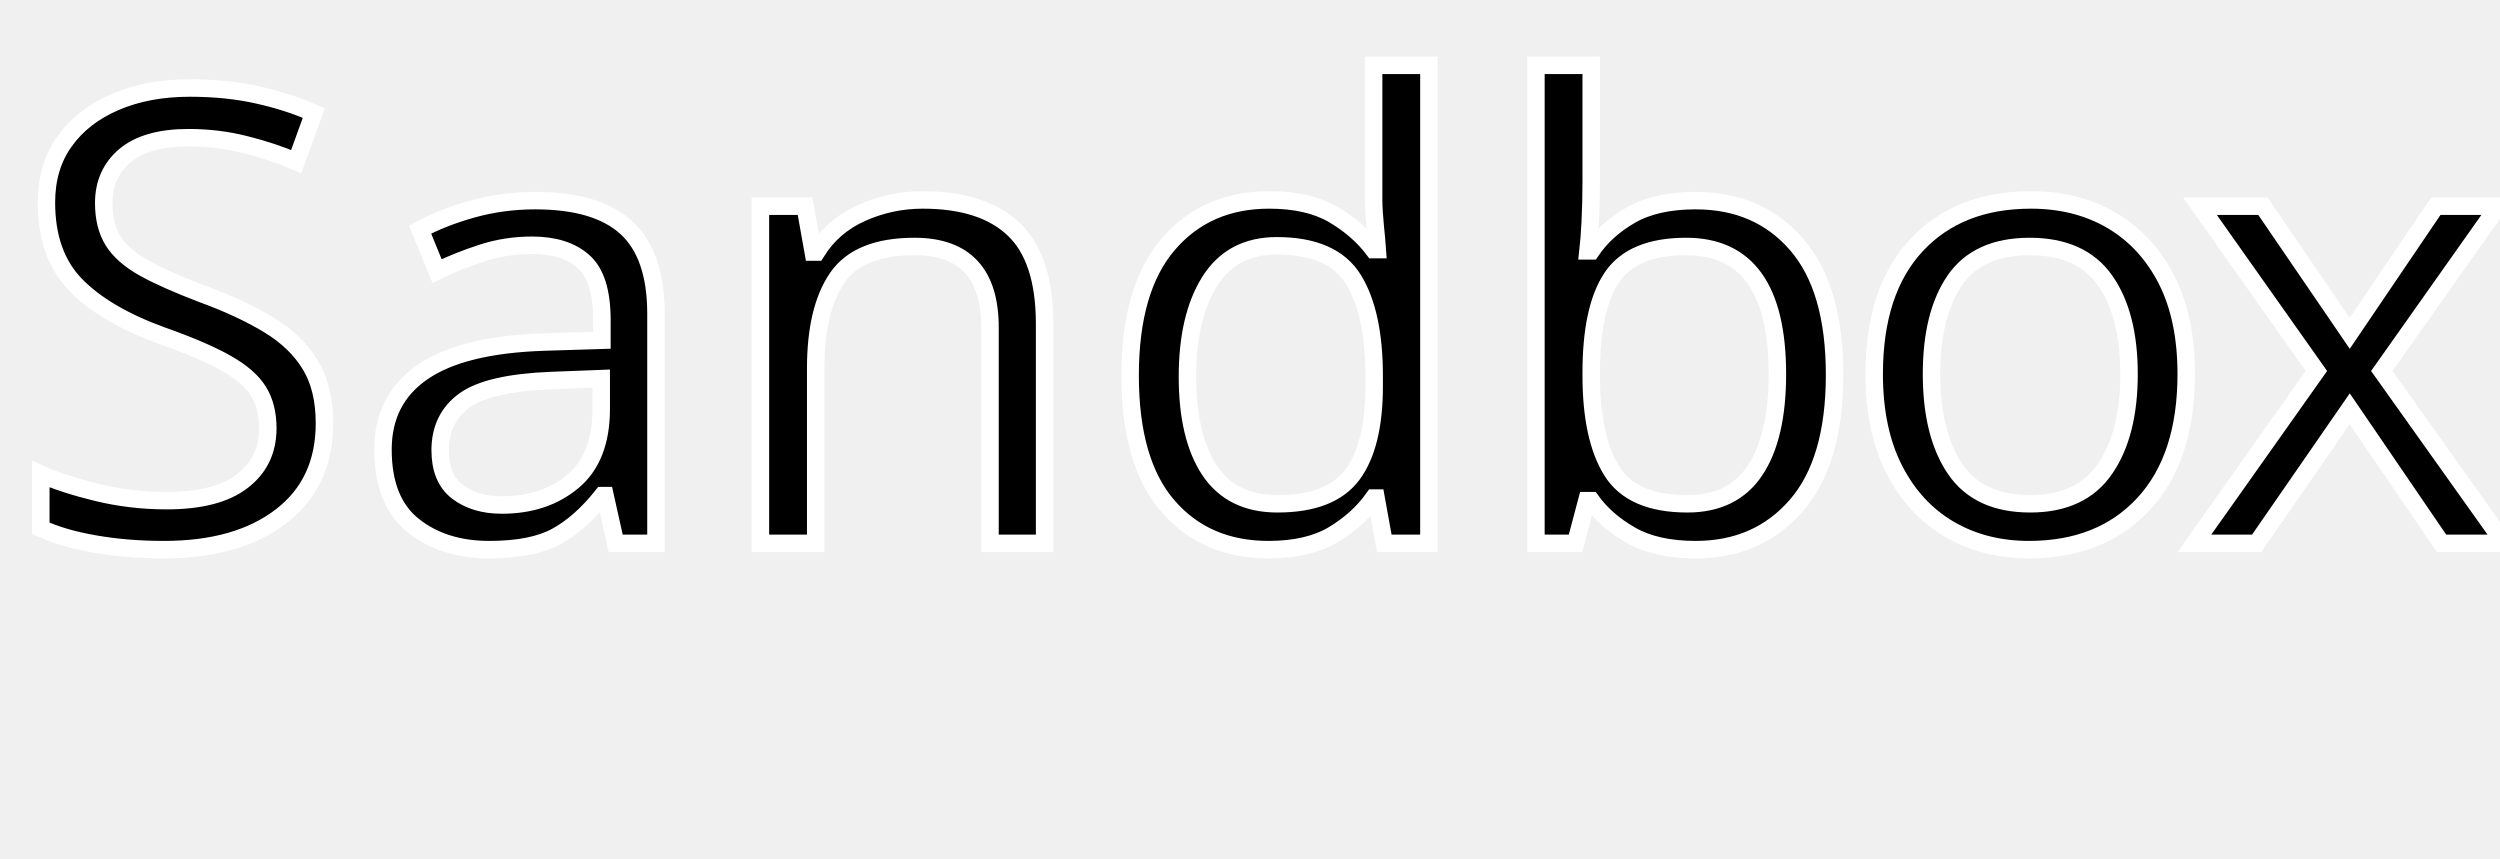
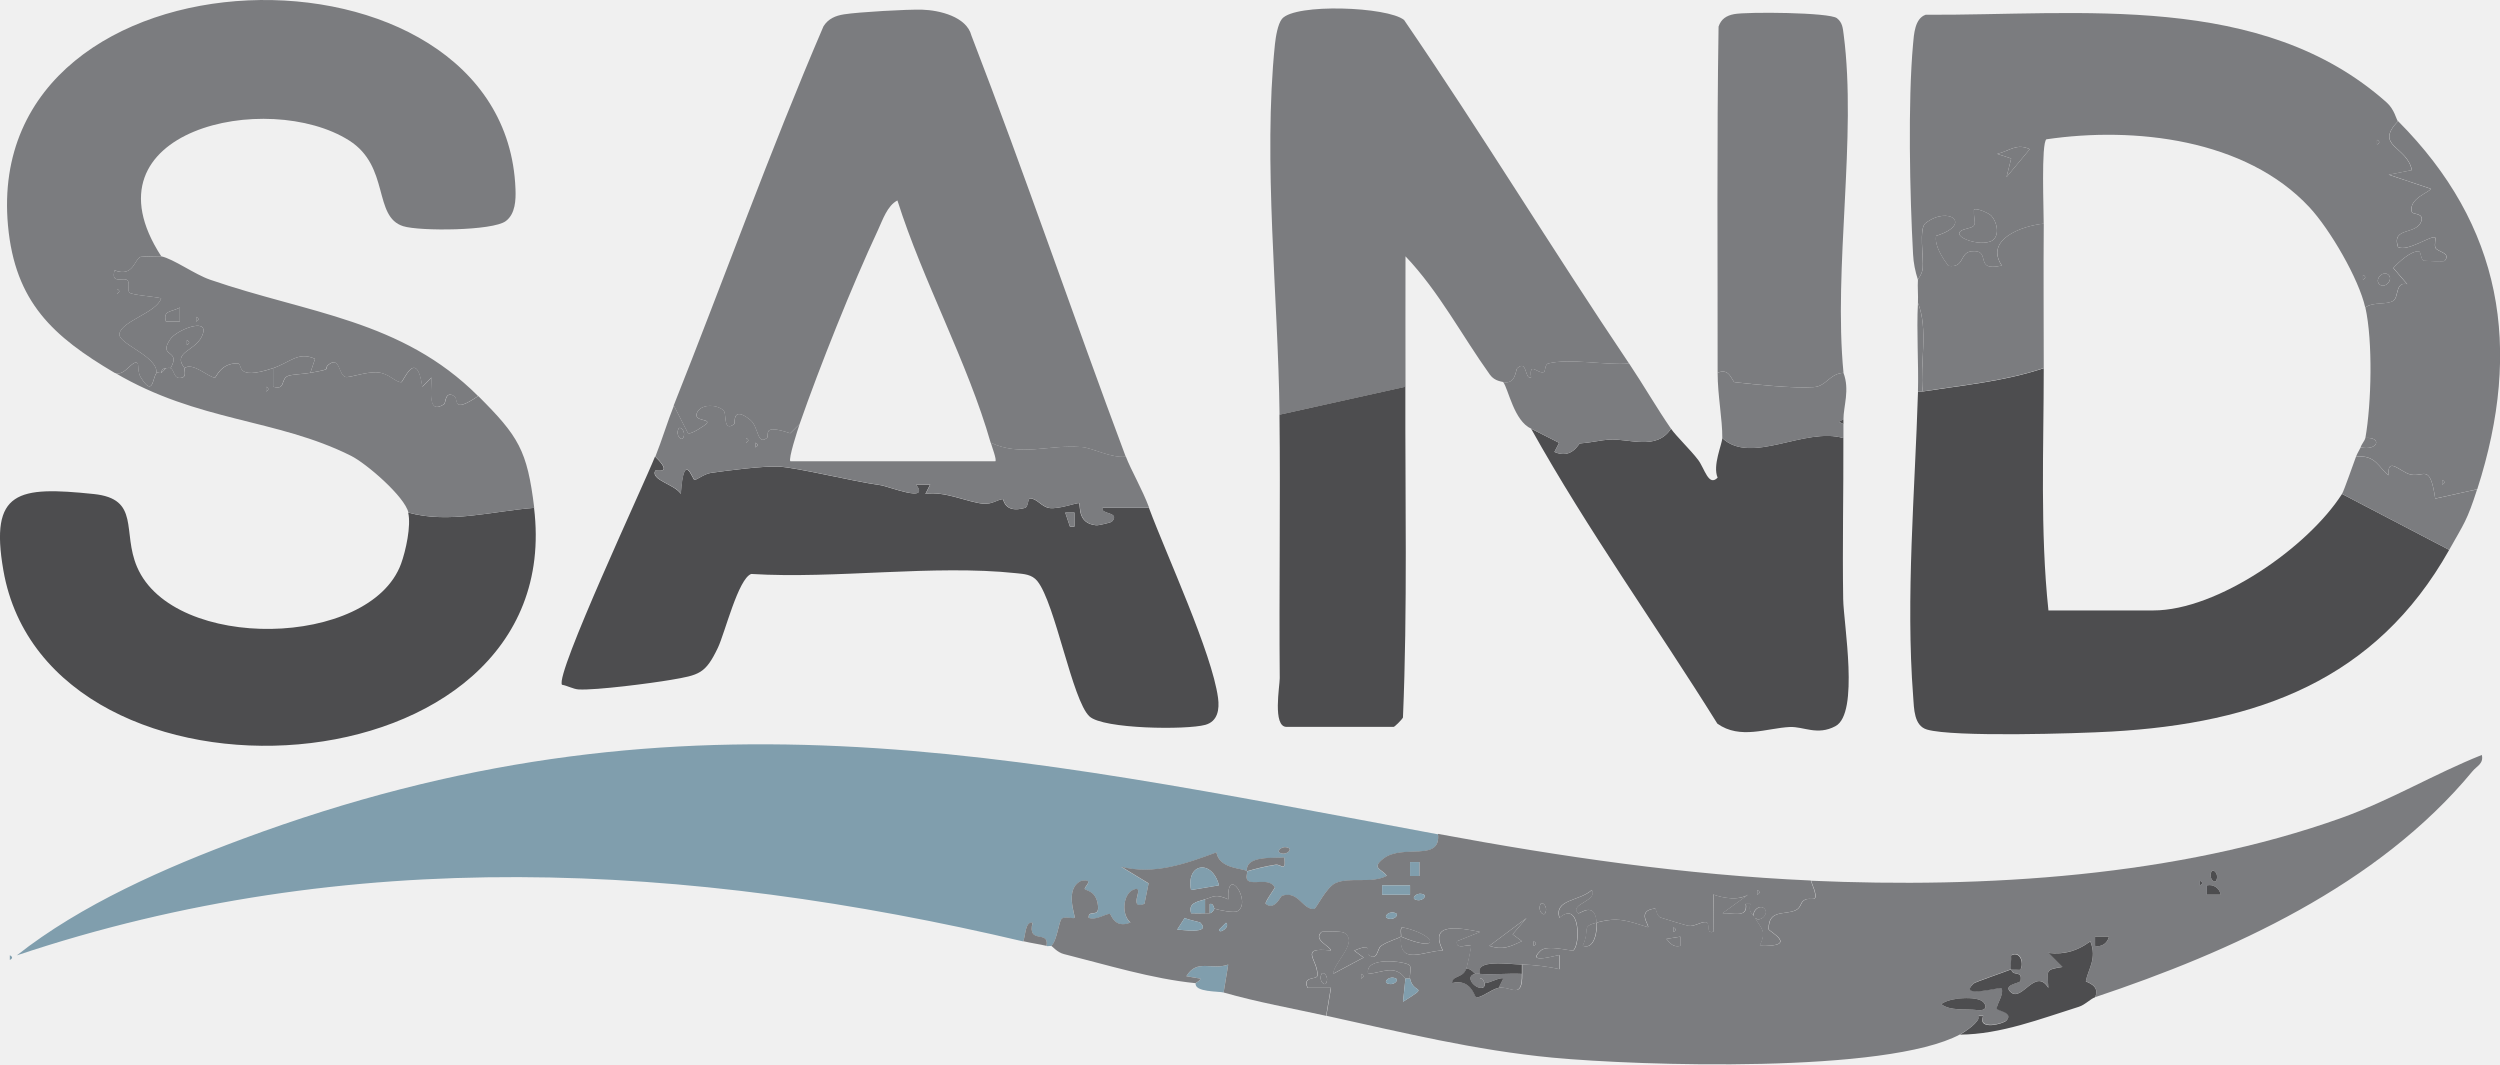
- <svg xmlns="http://www.w3.org/2000/svg" data-name="Layer 2" viewBox="0 0 286.18 98.33">
-   <text data-name="Layer 1" style="font-family:BaiJamjuree-Regular,&quot;Bai Jamjuree&quot;;font-size:72px;stroke:#fff;stroke-miterlimit:10;stroke-width:2px" transform="translate(1 62.2)">
-     <tspan x="0" y="0">Sandb</tspan>
-     <tspan x="209.59" y="0" style="letter-spacing:-.02em">o</tspan>
-     <tspan x="248.9" y="0">x</tspan>
-   </text>
+ <svg xmlns="http://www.w3.org/2000/svg" id="Layer_2" data-name="Layer 2" viewBox="0 0 394.63 168.02">
+   <defs>
+     <style>.cls-1{fill:#7b7c7f}.cls-2{fill:#809ead}.cls-3{fill:#4d4d4f}</style>
+   </defs>
+   <g id="Layer_1-2" data-name="Layer 1">
+     <path d="M226.99 131.66c.49 4.52-5.51 1.51-8.61 3.89-2.07 1.59-.13 1.64.52 2.73-2.47 1.27-5.83.14-8.07 1.13-1.5.66-3.07 4.06-3.38 4.09-1.85.18-2.42-2.94-5.09-2.08-.24.08-1.16 2.42-2.57 1.28-.21-.17 1.17-2.07 1.45-2.57-.8-1.67-3.62-.3-4.33-1.19-.3-.38.05-1.26-.07-1.38 1.52-.45 2.93-.8 4.51-1.04.9-.14 1.65 1.31 1.37-1.16-1.48.18-6.22-.38-5.88 2.2-.52-.54-4.33-.28-4.83-2.99-4.87 1.81-9.9 3.61-15.03 2.26l4.33 2.63-.66 3.25c-2.9 1.03.42-3.25-1.82-2.21-1.55.72-1.86 3.89-.38 5.15-2.58 1.05-3.06-1.39-3.26-1.38-.82.04-2.14 1.07-3.35.64-.08-1.41 1.63.03 1.49-1.78-.19-2.52-1.94-2.5-2.09-2.76-.18-.32 1.64-1.64-.51-1.33-2.84 1.23-.87 5.66-1.11 5.88-.17.15-1.55-.29-2.03.13s-.7 3.44-1.65 4.29c-.23-.06-.5.06-.74 0 .47-2.63-3.07-.12-2.21-3.67-1.15-.21-1.07 1.82-1.46 2.94-53.02-12.48-106.55-15.33-158.88 2.2 10.15-8.02 23.48-13.87 35.66-18.39 68.23-25.36 120.4-13.42 188.68-.72Zm-23.54 2.22c-1.03-.53-1.96.47-1.46.72 1.03.53 1.96-.47 1.46-.72Z" class="cls-2" />
+     <path d="M285.84 139.02c27.36 1.21 57.78-.61 83.84-9.94 7.62-2.73 14.59-6.92 22.08-9.91.32 1.38-.78 1.74-1.47 2.57-14.92 18.06-38.16 28.5-59.58 35.67.92-1.93-1.48-2.4-1.45-2.54.35-1.9 1.81-3.56.71-6.29-2.03 1.52-4.06 2.12-6.6 1.83l2.2 2.21c-2.73.45-2.41.45-2.22 3.31-2.02-3.28-4.14 2.14-5.87.73-1.53-1.25 1.42-1.45 1.48-1.84.29-1.81-1.19-.55-1.48-1.84.32-.13 1.35.17 1.47 0 .55-.75.11-3.02-1.47-2.2.08.7-.15 1.58 0 2.2-1.07.43-5.65 2-5.89 2.21-2.66 2.43 4.23.55 4.41.73.34 1.15-.8 2.44-.77 3.26.01.34 2.74.55 1.51 1.88-.48.52-4.6 1.62-3.68-.72h-.71c.33.86-2.18 2.52-2.95 2.94-11.52 6.2-50.47 4.98-64.35 3.67-12.18-1.15-23.84-4.01-35.68-6.61l.74-4.41h-3.68c-.88-1.88 1.47-1.25 1.53-1.91.23-2.47-3.14-4.58 2.14-3.98-.14-.76-2.87-1.65-1.47-2.93.13-.12 3.13-.14 3.56.12 2.4 1.47-1.7 4.76-1.72 6.48l4.79-2.56-1.46-1.09c3.16-1.39 1.81.36 2.24.67 1.48 1.04 1.34-.96 1.97-1.41.99-.71 2.78-1.18 3.15-1.48.12-.09-.26-1.58.33-1.45 5.46 1.23 6.06 4.16-.33 1.45-.36 4.74 3.67 2.22 6.62 2.2-2.33-4.55 2.64-3.59 5.88-2.93l-3.67 1.47c-.23 1.44 1.77.4 2.21.73.15.11-.68 3.5-.74 3.67-.55 1.45-2.2.95-2.2 2.2 2.89-.74 3.52 2.04 3.72 2.17.64.39 2.37-1.18 3.63-1.42 1.86-.36 3.75 2.04 3.68-2.21v-1.47c1.68.04 4.22.32 5.88.74v-2.21c-.12-.14-5.46 1.62-2.94-.73 1.04-.97 4.9.14 5.11-.01 1.21-.85 1.09-8.09-2.16-5.15-.86-2.96 3.11-2.59 5.13-4.41.92 1.76-3.65 2.25-2.19 3.68.22.22 2.64-2.07 2.94 1.47-2.56.69-.94.92-2.21 3.67 1.96.68 2.3-2.56 2.21-3.67 3.45-.93 4.82-.28 8.09.73.3-.28-1.91-2.61 1.12-2.95.21-.02.23 1.19.89 1.43.54.19 3.98 1.23 4.37 1.3.95.17 1.96-.66 2.74-.58.85.09-.07 1.87 1.17 1.53l.02-5.89c1.62.59 3.94.97 5.51.03l-4.05 2.92c1.77-.05 4.02.8 3.68-1.46h.72c-.38 1.27.39 1.58.74 2.2-.78-.78.65-2.29 1.47-1.47s-.69 2.25-1.47 1.47c1.01 1.78 1.85 2.02.74 4.41 6.37.18 1.42-2.3 1.41-2.61-.07-3.23 2.6-2.18 4.3-3.03.76-.38.74-1.13 1.17-1.47 1.23-.98 2.9 1.14 1.2-3.17Zm63.98 0c.53-1.03-.47-1.96-.72-1.46-.53 1.03.47 1.96.72 1.46Zm-2.56 0v.74c.48-.25.48-.49 0-.74Zm3.3 2.2c-.25-1.06-1.19-1.69-2.2-1.46v1.46h2.2Zm-86.42 5.16v.74c.48-.25.48-.49 0-.74Zm1.1 1.47-2.2.36c.67.78 1.12 1.34 2.2 1.1v-1.46Zm67.67 0h-2.2v1.46c1.01.23 1.96-.4 2.2-1.46Zm-110.33 6.62c-.11-.57.28-1.74-.08-2.11-.59-.6-7.16-1.48-6.53 1.37 2.28-.2 4.23-1.55 5.88.74l-.38 3.66c4.36-2.78 1.63-1.05 1.11-3.66Zm-13.25.73c.53-1.03-.47-1.96-.72-1.46-.53 1.03.47 1.96.72 1.46Zm5.53-1.47v.74c.48-.25.48-.49 0-.74Zm5.51.74c-1.03-.53-1.96.47-1.46.72 1.03.53 1.96-.47 1.46-.72Zm92.68 3.69c-.95-.98-5.4-.7-6.61.35 1.44 1.11 3.77.71 5.67.93 1.47.17 1.59-.62.95-1.28ZM177.71 72.09c-2.4.26-5.18-1.37-6.95-1.51-5.26-.44-9.55 1.56-14.38-.69-3.64-12.72-10.7-25.53-14.72-38.25-1.61.83-2.33 3.09-3.06 4.65-4.11 8.79-9.17 21.47-12.38 30.65l-1.48 1.46c-4.69-1.58-3.18.33-3.68.73-1.56 1.26-1.3-1.78-2.64-2.85-2.91-2.34-2.36.53-2.51.65-1.75 1.35-1.24-1.46-1.61-1.99-.72-1.03-3.54-1.33-4.26.17s2.3.93 1.45 1.81c-.11.12-2.43 1.77-2.9 1.45L106.35 64c7.93-19.92 15.17-40.14 23.64-59.85.76-1.21 1.91-1.68 3.26-1.89 2.31-.36 9.92-.8 12.34-.73 2.68.08 6.99 1.09 7.75 4.08 8.49 21.99 16.14 44.53 24.36 66.48Z" class="cls-1" />
+     <path d="M322.61 58.11c0 12.7-.59 25.69.74 38.25h16.55c10.16 0 24.46-10.02 29.79-18.39l16.92 8.83c-11.58 20.58-30.28 27.38-53.33 28.68-5.44.31-24.94.91-29.11-.32-2.06-.61-2.03-3.3-2.17-5.16-1.21-15.76.29-32.48.76-48.2h.74c6.45-1 12.92-1.6 19.12-3.68Z" class="cls-3" />
+     <path d="M25.45 40.46c-.16-.03-3.06.03-3.22.08-1.02.3-1.11 3.29-4.14 2.13-.65 2.33 1.47.96 2.07 1.61.35.38-.04 1.57.26 1.9.36.39 4.05.63 5.03.91-.74 2.27-6.15 3.54-6.59 5.56-.35 1.6 6.04 3.54 5.85 6.2-.68.86-.51 3.94-2.53.66-.43-.69-.35-2.05-.42-2.13-.81-.83-2.05 2.18-3.67 1.47C8.42 53.14 2.37 47.73 1.26 35.59c-4.15-45.61 78.54-47.22 80.11-5.76.07 1.73-.01 3.93-1.53 5.07-2.06 1.55-13.59 1.62-16.18.81-4.8-1.49-2.08-9.43-8.54-13.53-12.82-8.12-42.64-1.7-29.67 18.27Zm-6.98 5.15v.74c.48-.25.48-.49 0-.74ZM201.98 65.47c-.21-18.54-2.64-39.93-.73-58.47.12-1.12.44-3.21 1.12-4.03 2.07-2.47 16.71-1.92 19.27.19 12.19 17.81 23.46 36.33 35.51 54.22-3.63.33-9.34-.87-12.75 0-.54.14-.48 1.26-.65 1.34-.94.46-2.41-1.83-2.06.86-1.08.38-.55-2.87-2.18-1.46-.3.26-.19 2.61-2.22 2.2-.07-.1-1.32-.08-2.1-1.17-4.44-6.19-8.03-13.12-13.33-18.69-.03 6.86.01 13.74 0 20.6L202 65.47Z" class="cls-1" />
+     <path d="M103.42 72.09c2.99 2.92.09 2.04 0 2.21-.74 1.49 3.03 2.12 4.04 3.66.48-7.09 1.86-2.15 2.17-2.19.42-.06 1.53-.96 2.59-1.12 2.63-.38 8.33-1.12 10.72-.99 3.03.17 11.67 2.33 16.05 2.93 1.24.17 7.89 2.89 5.6-.08h2.22l-.74 1.46c3.05-.51 6.7 1.35 9.21 1.55 1.3.1 2.22-.67 2.98-.73.21-.02.2 2.31 3.51 1.39.59-.16.42-1.51.85-1.5 1.07.03 1.77 1.3 2.98 1.51 1.49.25 4.56-.93 4.72-.75.29.31-.36 3.19 2.7 3.48.43.04 2.37-.46 2.46-.55 1.46-1.59-1.85-1.14-1.46-2.19h7.35c2.81 7.54 9.94 22.88 10.9 29.98.25 1.82-.05 3.72-2.01 4.26-2.98.82-16.11.67-18.28-1.33-2.72-2.51-5.4-17.85-8.23-21.36-.86-1.07-2.1-1.12-3.34-1.25-13.03-1.39-28.52.94-41.82.12-2.05.7-4.17 9.35-5.27 11.65-1.97 4.12-2.93 4.3-7.43 5.07-3.08.53-11.78 1.66-14.55 1.51-.85-.05-1.76-.59-2.63-.74-1.12-1.6 12.9-31.54 14.68-36Zm66.2 8.83h-1.47l.74 2.2h.72v-2.2Z" class="cls-3" />
+     <path d="M378.52 19.13c-3.8 3.99 1.41 3.89 2.19 7.73l-3.65.72 6.62 2.22c.01.49-3.6 1.54-2.97 3.68.12.4 1.96.12 1.48 1.46-.79 2.22-4.72.83-3.67 4.05 1.46.87 5.39-1.99 5.88-1.47.13.14-.2 1.11.04 1.61.3.64 2.57.8 1.43 2.07-.11.12-3.07 0-3.23-.03-.55-.07-.45-1.46-.83-1.49-1.25-.09-3.17 1.68-4.03 2.63l2.19 2.55c-1.89-.43-1.32 2-2.16 2.6-1 .71-3.27.14-4.45 1.09-1.01-4.54-5.58-12.36-8.81-15.83-10.06-10.81-27.65-12.77-41.52-10.73-.85.6-.41 11.34-.43 13.32-3.43.33-9.37 2.51-6.62 6.61-4.6 1.08-1.42-2.62-4.82-2.24-1.85.21-1.06 2.72-3.63 2.28-.89-1.23-2.21-3.2-1.91-4.73 5.86-1.81 1.99-4.86-1.69-1.99-1.05.81-.27 5.49-.43 7.12-.09.94-.76 1.68-.76 1.78-.42-1.31-.69-2.62-.76-4.01-.51-9.32-.83-24.06 0-33.17.14-1.54.27-4.05 1.99-4.63 24.42.12 53.02-3.7 72.74 13.82 1.29 1.14 1.54 2.72 1.8 2.97Zm-3.31 2.94v.74c.48-.25.48-.49 0-.74Zm-54.81 1.48c-2.06-.99-3.19.28-5.14.74l2.21.73-.74 2.93 3.67-4.4Zm-6.08 10.49c-.4-.42-2.43-1.28-2.73-.94-.09 2.05.81 2.56-1.08 2.98-3.76.85 2.08 3.16 4.05 1.84 1.17-.92.61-2.98-.24-3.88ZM373 43.4v.74c.48-.25.48-.49 0-.74Zm4.04 0c-.8-.8-2.27.66-1.46 1.46s2.27-.66 1.46-1.46Z" class="cls-1" />
+     <path d="M64.44 80.91c6.4 1.8 13.39-.25 19.86-.74 5.57 45.74-76.71 50.51-83.77 9.85-2.19-12.61 2.31-13.28 14.25-12.04 7.42.76 4.46 5.96 6.86 11.53 5.77 13.41 36.79 12.8 41.67-.52.75-2.06 1.61-6 1.12-8.07ZM241.7 67.67l4.41 2.23-.74 1.44c2.73 1.22 3.8-1.32 4.03-1.34 1.81-.14 3.36-.53 4.57-.61 3.16-.21 7.49 1.81 9.8-1.72.86 1.23 3.08 3.33 4.28 4.92 1.03 1.35 1.64 4.28 3.08 2.81-.83-1.93.72-5.28.73-6.25 4.58 4.31 13-1.8 19.12 0 .03 8.45-.16 16.95-.03 25.41.06 3.88 2.57 18.02-1.21 20.06-2.86 1.54-5.04.04-7.22.14-3.62.17-7.83 2.03-11.43-.53-9.69-15.55-20.5-30.58-29.39-46.54Z" class="cls-3" />
+     <path d="M290.99 58.85c-2.24.15-2.66 2.12-4.7 2.26-3.24.23-9.21-.42-12.45-.78-.46-.05-.76-2.37-2.71-1.48.02-18.21-.14-36.44.15-54.65.4-1.2 1.24-1.74 2.45-1.97 2.06-.39 15.06-.28 16.23.64.9.71.93 1.58 1.07 2.61 2.1 16.1-1.64 36.77-.03 53.36Z" class="cls-1" />
+     <path d="M221.84 61.05c-.05 17.38.35 34.92-.38 52.21-.16.35-1.33 1.48-1.46 1.48h-16.92c-2.24 0-1.06-6.52-1.07-7.69-.12-13.86.12-27.74-.04-41.59l19.86-4.41Z" class="cls-3" />
+     <path d="m391.02 77.23-6.61 1.47c-.86-5.65-1.75-3.34-3.88-3.8-1.58-.34-3.72-2.98-3.49.12-1.5-1.11-2.02-3.3-5.14-2.94.21-.55.7-1.34.74-1.47 2.75.62 3.44-1.68.74-1.47.96-5.43 1.19-15.26 0-20.6 1.18-.95 3.45-.38 4.45-1.09.84-.6.28-3.03 2.16-2.6l-2.19-2.55c.85-.95 2.78-2.71 4.03-2.63.37.03.28 1.42.83 1.49.16.02 3.12.15 3.23.03 1.13-1.27-1.13-1.43-1.43-2.07-.24-.5.09-1.47-.04-1.61-.48-.53-4.42 2.33-5.88 1.47-1.05-3.22 2.88-1.83 3.67-4.05.48-1.34-1.37-1.06-1.48-1.46-.63-2.14 2.98-3.19 2.97-3.68l-6.62-2.22 3.65-.72c-.78-3.84-5.99-3.74-2.19-7.73 16.42 16.48 19.7 35.72 12.5 58.11Zm-5.52-1.47v.74c.48-.25.48-.49 0-.74ZM18.1 58.85c1.62.71 2.86-2.3 3.67-1.47.08.08 0 1.44.42 2.13 2.02 3.28 1.85.2 2.53-.66.1-.12.55.11.74 0 .27-.17.49-.51.74-.74.2-.03.64-.05.74 0 .67.35.43 1.88 1.84 1.49.74-.21.22-1.37.37-1.49 1.27-1 3.77 1.45 4.77 1.5.23.01.9-2.33 3.63-2.25.86.02-.61 2.82 5.58.75v2.94c2.04.6 1.12-1.28 2.39-1.72.7-.25 2.35-.27 3.5-.48 4-.72 1.75-.5 3-1.39 1.65-1.18 1.46 1.79 2.55 2.05.63.15 3.35-.91 5.13-.72s2.63 1.49 3.64 1.55c.31.02 2.4-5.58 3.34.71l1.46-1.46c0 2.03-.69 6.02 2.04 4.17.13-.08.14-2.26 1.6-1.17.63.47-.47 2.77 3.72-.07 6.37 6.37 7.72 8.55 8.83 17.65-6.47.48-13.46 2.54-19.86.74-.59-2.53-6.61-7.73-9.06-8.96-11.76-5.89-24.12-5.34-37.28-13.11Zm23.9 2.2v.74c.48-.25.48-.49 0-.74Z" class="cls-1" />
+     <path d="M25.45 40.46c1.96.42 5.27 2.85 7.71 3.69 15.43 5.33 30.24 6.3 42.31 18.37-4.19 2.84-3.1.54-3.72.07-1.46-1.09-1.47 1.08-1.6 1.17-2.74 1.84-2.05-2.14-2.04-4.17l-1.46 1.46c-.93-6.29-3.02-.69-3.34-.71-1-.06-1.91-1.37-3.64-1.55s-4.51.87-5.13.72c-1.09-.26-.9-3.23-2.55-2.05-1.25.89.99.67-3 1.39l.74-2.2c-2.65-1.23-3.94.57-6.62 1.46-6.19 2.07-4.72-.73-5.58-.75-2.73-.08-3.41 2.27-3.63 2.25-1-.05-3.5-2.5-4.77-1.5-2.1-2.72 2.11-2.63 2.93-5.53.69-2.43-4.17-.48-5.15.92-2.11 3.03 1.8 1.56.01 4.61-.1-.05-.54-.03-.74 0-.47.07-.66.27-.74.74-.18.11-.64-.12-.74 0 .19-2.66-6.2-4.6-5.85-6.2.44-2.02 5.85-3.28 6.59-5.56-.98-.27-4.67-.51-5.03-.91-.3-.33.09-1.52-.26-1.9-.59-.65-2.72.72-2.07-1.61 3.03 1.16 3.12-1.83 4.14-2.13.15-.04 3.06-.11 3.22-.08Zm2.94 10.29v-2.2c-1.42.76-2.68.41-2.2 2.2h2.2Zm2.58-.73v.74c.48-.25.48-.49 0-.74ZM302.75 44.13c0-.1.67-.84.76-1.78.16-1.63-.62-6.31.43-7.12 3.69-2.86 7.55.18 1.69 1.99-.3 1.53 1.01 3.5 1.91 4.73 2.57.44 1.78-2.07 3.63-2.28 3.39-.38.22 3.33 4.82 2.24-2.75-4.1 3.19-6.28 6.62-6.61-.06 7.59 0 15.21 0 22.8-6.21 2.07-12.68 2.68-19.12 3.68-.43-4.47.94-9.78-.74-13.98.06-1.22-.08-2.46 0-3.68ZM257.15 57.37c2.22 3.31 4.45 7.17 6.62 10.3-2.31 3.53-6.64 1.51-9.8 1.72-1.21.08-2.76.47-4.57.61-.23.02-1.3 2.56-4.03 1.34l.74-1.44-4.41-2.23c-2.7-1.22-3.57-6.17-4.41-7.36 2.03.4 1.93-1.94 2.22-2.2 1.63-1.41 1.11 1.84 2.18 1.46-.35-2.69 1.12-.4 2.06-.86.16-.08.1-1.2.65-1.34 3.41-.87 9.12.33 12.75 0ZM271.13 58.85c1.95-.89 2.25 1.43 2.71 1.48 3.24.36 9.21 1.01 12.45.78 2.03-.14 2.46-2.11 4.7-2.26 1.03 2.69 0 5.27 0 7.36l-.72.37.72.37v2.21c-6.12-1.8-14.55 4.31-19.12 0 .02-3.02-.74-6.74-.74-10.3ZM371.9 72.09c3.12-.36 3.64 1.83 5.14 2.94-.24-3.1 1.91-.46 3.49-.12 2.14.46 3.02-1.85 3.88 3.8l6.61-1.47c-1.61 5-2.03 5.32-4.41 9.56l-16.92-8.83c.31-.48 1.82-4.87 2.21-5.88Z" class="cls-1" />
+     <path d="M188.74 155.2c.02-.11.7-.33.75-.72l-2.22-.38c1.7-2.82 4.01-.88 6.61-1.84l-.73 4.41c-.73-.21-4.65-.03-4.41-1.47Z" class="cls-2" />
+     <path d="M303.49 61.79h-.74c.13-4.19-.24-9.38 0-13.98 1.68 4.2.3 9.51.74 13.98ZM161.53 148.58c.39-1.12.31-3.15 1.46-2.94-.86 3.55 2.68 1.04 2.21 3.67-1.06-.26-2.34-.42-3.68-.74Z" class="cls-1" />
+     <path d="m290.99 66.94-.72-.37.72-.37v.74Z" class="cls-3" />
+     <path d="M1.55 150.79c.48.25.48.49 0 .74v-.74Z" class="cls-2" />
+     <path d="M285.84 139.02c1.7 4.31.02 2.2-1.2 3.17-.43.34-.41 1.1-1.17 1.47-1.7.85-4.37-.2-4.3 3.03 0 .31 4.96 2.79-1.41 2.61 1.11-2.39.27-2.63-.74-4.41.78.78 2.29-.65 1.47-1.47s-2.25.69-1.47 1.47c-.35-.62-1.13-.93-.74-2.2h-.72c.33 2.26-1.91 1.41-3.68 1.46l4.05-2.92c-1.58.95-3.89.56-5.51-.03l-.02 5.89c-1.25.33-.32-1.44-1.17-1.53-.78-.08-1.79.75-2.74.58-.39-.07-3.83-1.11-4.37-1.3-.67-.24-.68-1.46-.89-1.43-3.02.34-.81 2.67-1.12 2.95-3.27-1.01-4.64-1.66-8.09-.73.09 1.11-.25 4.35-2.21 3.67 1.27-2.75-.35-2.98 2.21-3.67-.3-3.54-2.72-1.26-2.94-1.47-1.46-1.43 3.12-1.91 2.19-3.68-2.03 1.83-6 1.45-5.13 4.41 3.25-2.95 3.37 4.3 2.16 5.15-.21.15-4.07-.96-5.11.01-2.53 2.35 2.82.59 2.94.73v2.21c-1.66-.41-4.2-.7-5.88-.74-2.23-.05-7.41-.88-6.62 1.47-.24-.02-.5.04-.74 0-.15-.03-.78-1-1.47-.74.07-.17.89-3.56.74-3.67-.44-.33-2.44.71-2.21-.73l3.67-1.47c-3.24-.66-8.2-1.62-5.88 2.93-2.95.02-6.98 2.53-6.62-2.2 6.39 2.72 5.79-.22.33-1.45-.59-.13-.21 1.35-.33 1.45-.36.29-2.16.76-3.15 1.48-.63.45-.49 2.45-1.97 1.41-.43-.31.92-2.06-2.24-.67l1.46 1.09-4.79 2.56c.02-1.73 4.12-5.01 1.72-6.48-.42-.26-3.42-.24-3.56-.12-1.4 1.28 1.33 2.17 1.47 2.93-5.28-.6-1.91 1.51-2.14 3.98-.06.66-2.41.03-1.53 1.91h3.68l-.74 4.42c-5.45-1.2-10.73-2.13-16.18-3.68l.73-4.41c-2.61.95-4.91-.98-6.61 1.84l2.22.38c-.06.39-.74.61-.75.72-6.9-.69-14-2.89-20.81-4.6-1.05-.26-1.83-1.25-1.99-1.29.95-.84 1.18-3.87 1.65-4.29s1.86.02 2.03-.13c.24-.21-1.73-4.64 1.11-5.88 2.15-.31.33 1.01.51 1.33.15.26 1.9.24 2.09 2.76.13 1.81-1.57.38-1.49 1.78 1.21.42 2.54-.6 3.35-.64.2 0 .68 2.43 3.26 1.38-1.49-1.26-1.18-4.43.38-5.15 2.25-1.04-1.08 3.24 1.82 2.21l.66-3.25-4.33-2.63c5.13 1.34 10.16-.45 15.03-2.26.49 2.71 4.3 2.46 4.83 2.99-.34-2.58 4.4-2.02 5.88-2.2.28 2.47-.47 1.02-1.37 1.16-1.58.24-2.99.59-4.51 1.04.12.12-.23 1 .07 1.38.7.89 3.52-.49 4.33 1.19-.29.5-1.66 2.4-1.45 2.57 1.42 1.14 2.34-1.21 2.57-1.28 2.67-.86 3.24 2.26 5.09 2.08.32-.03 1.88-3.42 3.38-4.09 2.24-.99 5.6.14 8.07-1.13-.65-1.08-2.59-1.14-.52-2.73 3.1-2.38 9.1.63 8.61-3.89 19.45 3.62 39.07 6.48 58.84 7.36Zm-61.79-2.94h-1.46v2.2h1.46v-2.2Zm-31.63 3.67c-1.1-4.18-5.24-3.52-4.41.74l4.41-.74Zm-.73 3.68c.7.23 3.12.74 3.68.39 2.27-1.44-1.74-7.46-1.48-1.86-2.07-.91-2.27-.42-3.67 0-1.32.39-2.69.6-2.2 2.2.73 0 1.47.03 2.2 0 .24 0 .5.03.74 0 .33-.05.62-.41.74-.74Zm30.89-3.67h-4.41v1.46h4.41v-1.46Zm54.8.73v.74c.48-.25.48-.49 0-.74Zm-52.6.74c-1.03-.53-1.96.47-1.46.72 1.03.53 1.96-.47 1.46-.72Zm19.12 2.94c.53-1.03-.47-1.96-.72-1.46-.53 1.03.47 1.96.72 1.46Zm-23.53.01c-1.03-.53-1.96.47-1.46.72 1.03.53 1.96-.47 1.46-.72Zm-30.89 1.47c-.13-.14-1.97-.44-2.47-.76l-1.19 1.86c.38-.06 5.5.81 3.66-1.1Zm51.49-.74-5.88 4.4c2.18.71 3.21.14 5.14-.74l-1.46-1.09 2.2-2.57Zm-47.44.74-1.1 1.1c-.01.77 1.84-.44 1.1-1.1Zm48.54 2.93v.74c.48-.25.48-.49 0-.74Z" class="cls-1" />
+     <path d="M203.45 133.88c.5.26-.43 1.25-1.46.72-.5-.26.43-1.25 1.46-.72ZM233.61 153.73c2.18.16 4.43-.11 6.62 0 .08 4.25-1.81 1.85-3.68 2.21l.73-1.46c-.42-.31-2.17.72-2.94.73-.07 0-.19-.89-.72-.74v1.47c-1.19-.22-2.31-1.89-.75-2.21.23.04.49-.02.74 0ZM221.84 154.47c-1.66-2.29-3.6-.94-5.88-.74-.63-2.85 5.94-1.97 6.53-1.37.36.37-.03 1.53.08 2.11h-.74Z" class="cls-1" />
+     <path d="M240.23 152.26v1.47c-2.19-.11-4.44.16-6.62 0-.79-2.35 4.39-1.52 6.62-1.47ZM313.05 158.16c.64.66.52 1.45-.95 1.28-1.9-.22-4.23.18-5.67-.93 1.21-1.05 5.67-1.34 6.61-.35Z" class="cls-3" />
+     <path d="M232.88 153.73c-1.57.31-.44 1.98.74 2.21.52.1.81-.21.74-.74.77 0 2.52-1.04 2.94-.73l-.73 1.46c-1.26.24-2.99 1.82-3.63 1.42-.2-.13-.83-2.91-3.72-2.17 0-1.24 1.65-.75 2.2-2.2.69-.26 1.32.71 1.47.74Z" class="cls-3" />
+     <path d="M222.58 154.47c.52 2.61 3.25.88-1.11 3.66l.38-3.66h.74Z" class="cls-2" />
+     <path d="M317.47 153c.29 1.29 1.78.02 1.48 1.84-.06.39-3.01.59-1.48 1.84 1.73 1.41 3.86-4.02 5.87-.73-.19-2.86-.5-2.86 2.22-3.31l-2.2-2.21c2.54.29 4.56-.32 6.6-1.83 1.1 2.72-.36 4.38-.71 6.29-.03.14 2.37.61 1.45 2.54-.72.24-1.54 1.17-2.54 1.49-6.07 1.9-12.34 4.36-18.79 4.4.77-.41 3.28-2.08 2.95-2.93h.71c-.92 2.34 3.21 1.23 3.68.72 1.22-1.33-1.5-1.53-1.51-1.88-.03-.82 1.12-2.11.77-3.26-.18-.18-7.07 1.7-4.41-.73.23-.21 4.81-1.78 5.89-2.21-.14-.62.08-1.5 0-2.2 1.58-.82 2.01 1.45 1.47 2.2-.12.17-1.15-.12-1.47 0ZM350.56 141.22h-2.2v-1.46c1.01-.23 1.96.4 2.2 1.46Z" class="cls-3" />
+     <path d="M265.24 147.85v1.46c-1.08.24-1.53-.32-2.2-1.1l2.2-.36Z" class="cls-1" />
+     <path d="M332.91 147.85c-.25 1.06-1.19 1.69-2.2 1.46v-1.46h2.2ZM349.82 139.02c-.26.5-1.25-.43-.72-1.46.26-.5 1.25.43.72 1.46Z" class="cls-3" />
+     <path d="M209.33 155.2c-.26.5-1.25-.43-.72-1.46.26-.5 1.25.43.72 1.46Z" class="cls-1" />
+     <path d="M220.37 154.47c.5.26-.43 1.25-1.46.72-.5-.26.43-1.25 1.46-.72Z" class="cls-2" />
+     <path d="M347.26 139.02c.48.25.48.49 0 .74v-.74Z" class="cls-3" />
+     <path d="M214.86 153.73c.48.25.48.49 0 .74v-.74ZM264.14 146.38c.48.25.48.49 0 .74v-.74ZM18.47 45.61c.48.25.48.49 0 .74v-.74ZM169.62 80.92l-.01 2.2-.72-.01-.74-2.19h1.47z" class="cls-1" />
+     <path d="m106.36 63.99 2.24 4.37c.47.33 2.79-1.33 2.9-1.45.84-.89-2.18-.29-1.45-1.81s3.54-1.2 4.26-.17c.37.52-.14 3.34 1.61 1.99.15-.12-.4-2.98 2.51-.65 1.34 1.07 1.08 4.12 2.64 2.85.5-.41-1.01-2.31 3.68-.73l1.48-1.46c-.33.94-1.82 5.54-1.47 5.88h32.36c.25-.22-.54-2.28-.73-2.94 4.83 2.26 9.12.26 14.38.69 1.77.15 4.55 1.77 6.95 1.51.78 2.08 2.58 5.13 3.68 8.09h-7.35c-.38 1.06 2.92.61 1.46 2.2-.09.09-2.02.59-2.46.55-3.06-.29-2.41-3.17-2.7-3.48-.16-.17-3.23 1.01-4.72.75-1.21-.21-1.92-1.48-2.98-1.51-.43-.01-.27 1.33-.85 1.5-3.31.92-3.31-1.41-3.51-1.39-.76.06-1.67.83-2.98.73-2.51-.2-6.16-2.06-9.21-1.55l.74-1.46h-2.22c2.29 2.98-4.36.25-5.6.08-4.39-.6-13.02-2.76-16.05-2.93-2.39-.13-8.09.61-10.72.99-1.06.15-2.17 1.06-2.59 1.12-.31.04-1.68-4.9-2.17 2.19-1.01-1.54-4.78-2.16-4.04-3.66.08-.17 2.99.71 0-2.21 1.05-2.63 1.88-5.43 2.94-8.09Zm1.47 5.15c.53-1.03-.47-1.96-.72-1.46-.53 1.03.47 1.96.72 1.46Zm9.93 0v.74c.48-.25.48-.49 0-.74Zm1.48.74v.74c.48-.25.48-.49 0-.74ZM314.32 34.04c.85.9 1.41 2.96.24 3.88-1.97 1.33-7.81-.98-4.05-1.84 1.88-.43.98-.93 1.08-2.98.31-.35 2.34.52 2.73.94ZM320.4 23.55l-3.67 4.4.74-2.93-2.21-.73c1.95-.46 3.08-1.72 5.14-.74ZM377.04 43.4c.8.8-.66 2.27-1.46 1.46s.66-2.27 1.46-1.46ZM375.21 22.07c.48.25.48.49 0 .74v-.74ZM373 43.4c.48.25.48.49 0 .74v-.74ZM190.22 141.96c1.4-.42 1.6-.9 3.67 0-.26-5.61 3.75.42 1.48 1.86-.56.35-2.98-.16-3.68-.39-.07-.02-.11-.92-.73-.73v1.47c-.24.03-.5 0-.74 0v-2.21Z" class="cls-1" />
+     <path d="m192.42 139.75-4.41.74c-.83-4.26 3.31-4.92 4.41-.74Z" class="cls-2" />
+     <path d="m240.97 144.91-2.2 2.57 1.46 1.09c-1.93.87-2.96 1.44-5.14.74l5.88-4.4Z" class="cls-1" />
+     <path d="M218.17 139.76h4.41v1.46h-4.41zM189.48 145.65c1.84 1.91-3.28 1.04-3.66 1.1l1.19-1.86c.51.32 2.34.62 2.47.76ZM190.22 144.17c-.73.02-1.47 0-2.2 0-.48-1.6.88-1.81 2.2-2.2v2.21ZM222.58 136.08h1.46v2.2h-1.46zM220.37 144.18c.5.26-.43 1.25-1.46.72-.5-.26.43-1.25 1.46-.72ZM224.78 141.23c.5.26-.43 1.25-1.46.72-.5-.26.43-1.25 1.46-.72ZM191.69 143.43c-.11.32-.41.69-.74.74v-1.47c.63-.18.67.71.74.73Z" class="cls-2" />
+     <path d="M243.9 144.17c-.26.5-1.25-.43-.72-1.46.26-.5 1.25.43.72 1.46Z" class="cls-1" />
+     <path d="M193.53 145.65c.74.66-1.11 1.87-1.1 1.1l1.1-1.1Z" class="cls-2" />
+     <path d="M242.07 148.58c.48.25.48.49 0 .74v-.74ZM277.38 140.49c.48.25.48.49 0 .74v-.74ZM373.37 69.14c2.71-.21 2.02 2.09-.74 1.47.11-.46.65-1.01.74-1.47ZM385.5 75.76c.48.25.48.49 0 .74v-.74ZM26.92 58.11c1.79-3.05-2.12-1.58-.01-4.61.98-1.4 5.84-3.35 5.15-.92-.82 2.9-5.03 2.81-2.93 5.53-.14.11.38 1.28-.37 1.49-1.41.4-1.17-1.13-1.84-1.49Zm2.58-4.41v.74c.48-.25.48-.49 0-.74ZM43.11 58.11c2.69-.9 3.97-2.69 6.62-1.46l-.74 2.2c-1.15.21-2.8.23-3.5.48-1.27.45-.34 2.32-2.38 1.72v-2.94ZM25.45 58.85c.08-.47.26-.66.74-.74-.25.22-.46.57-.74.74ZM42 61.05c.48.25.48.49 0 .74v-.74ZM107.83 69.14c-.26.5-1.25-.43-.72-1.46.26-.5 1.25.43.72 1.46ZM117.76 69.14c.48.25.48.49 0 .74v-.74ZM119.24 69.88c.48.25.48.49 0 .74v-.74ZM28.39 50.75h-2.2c-.48-1.79.78-1.44 2.2-2.2v2.2ZM30.97 50.02c.48.25.48.49 0 .74v-.74ZM234.35 155.2c.08.53-.21.83-.74.74v-1.47c.54-.15.67.74.74.74Z" class="cls-1" />
+     <path d="M29.5 53.7c.48.25.48.49 0 .74v-.74Z" class="cls-1" />
+   </g>
</svg>
